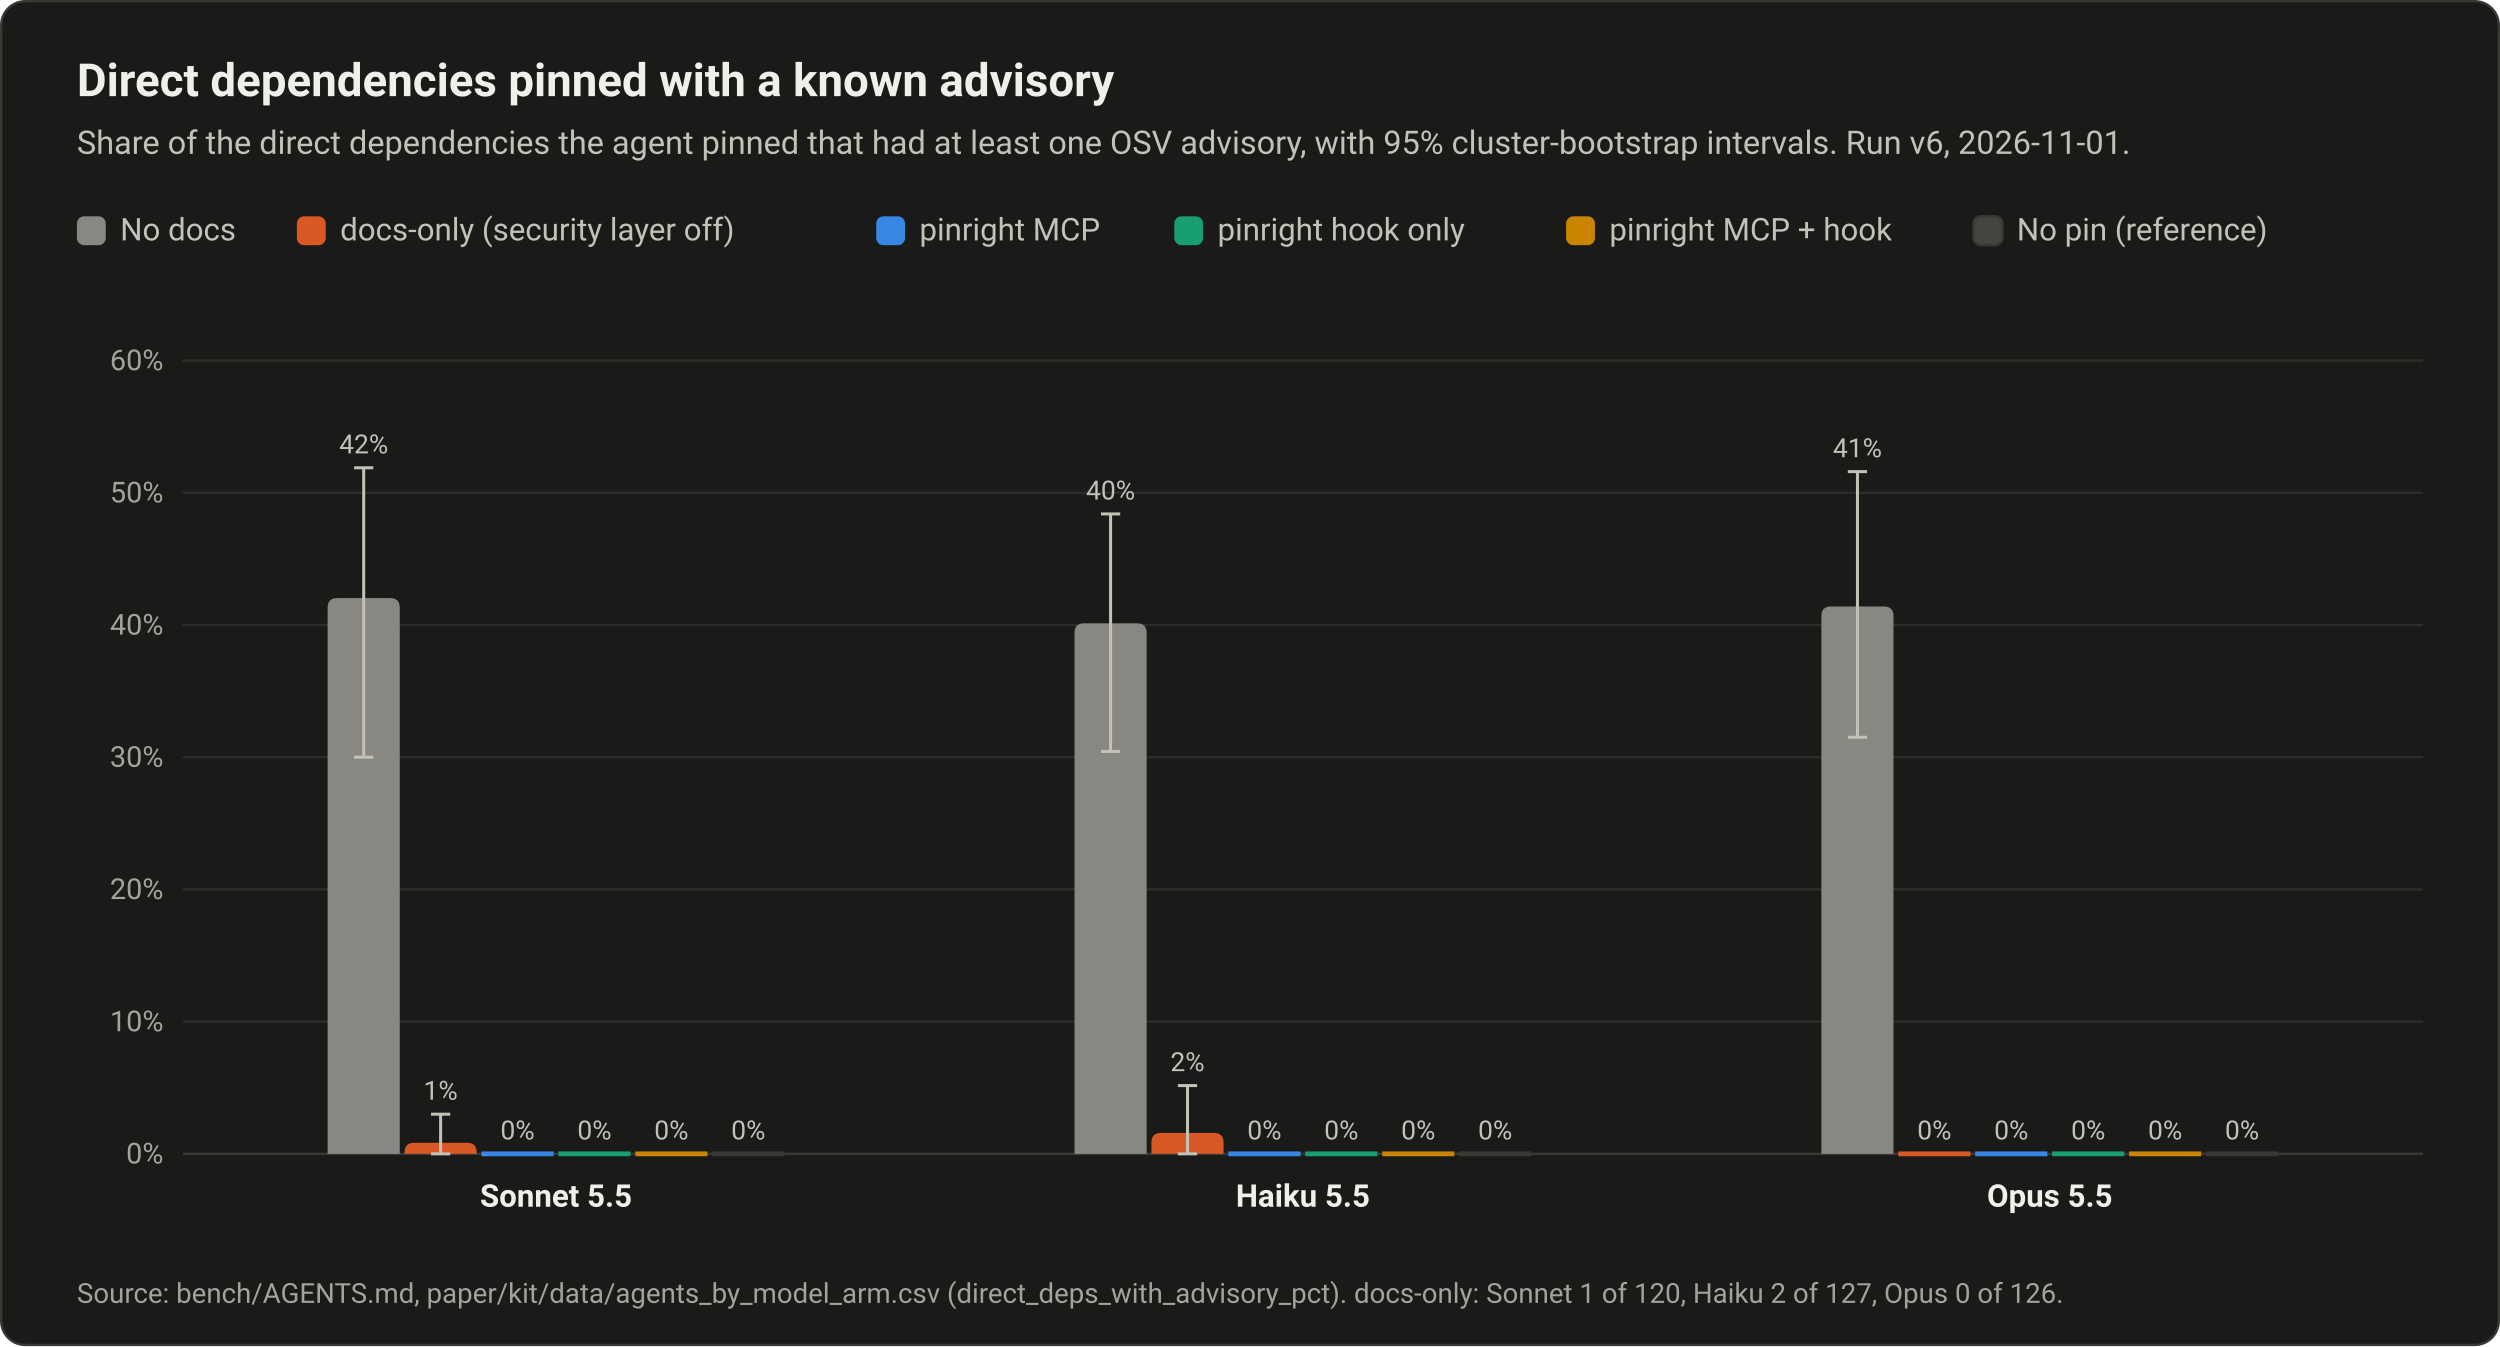
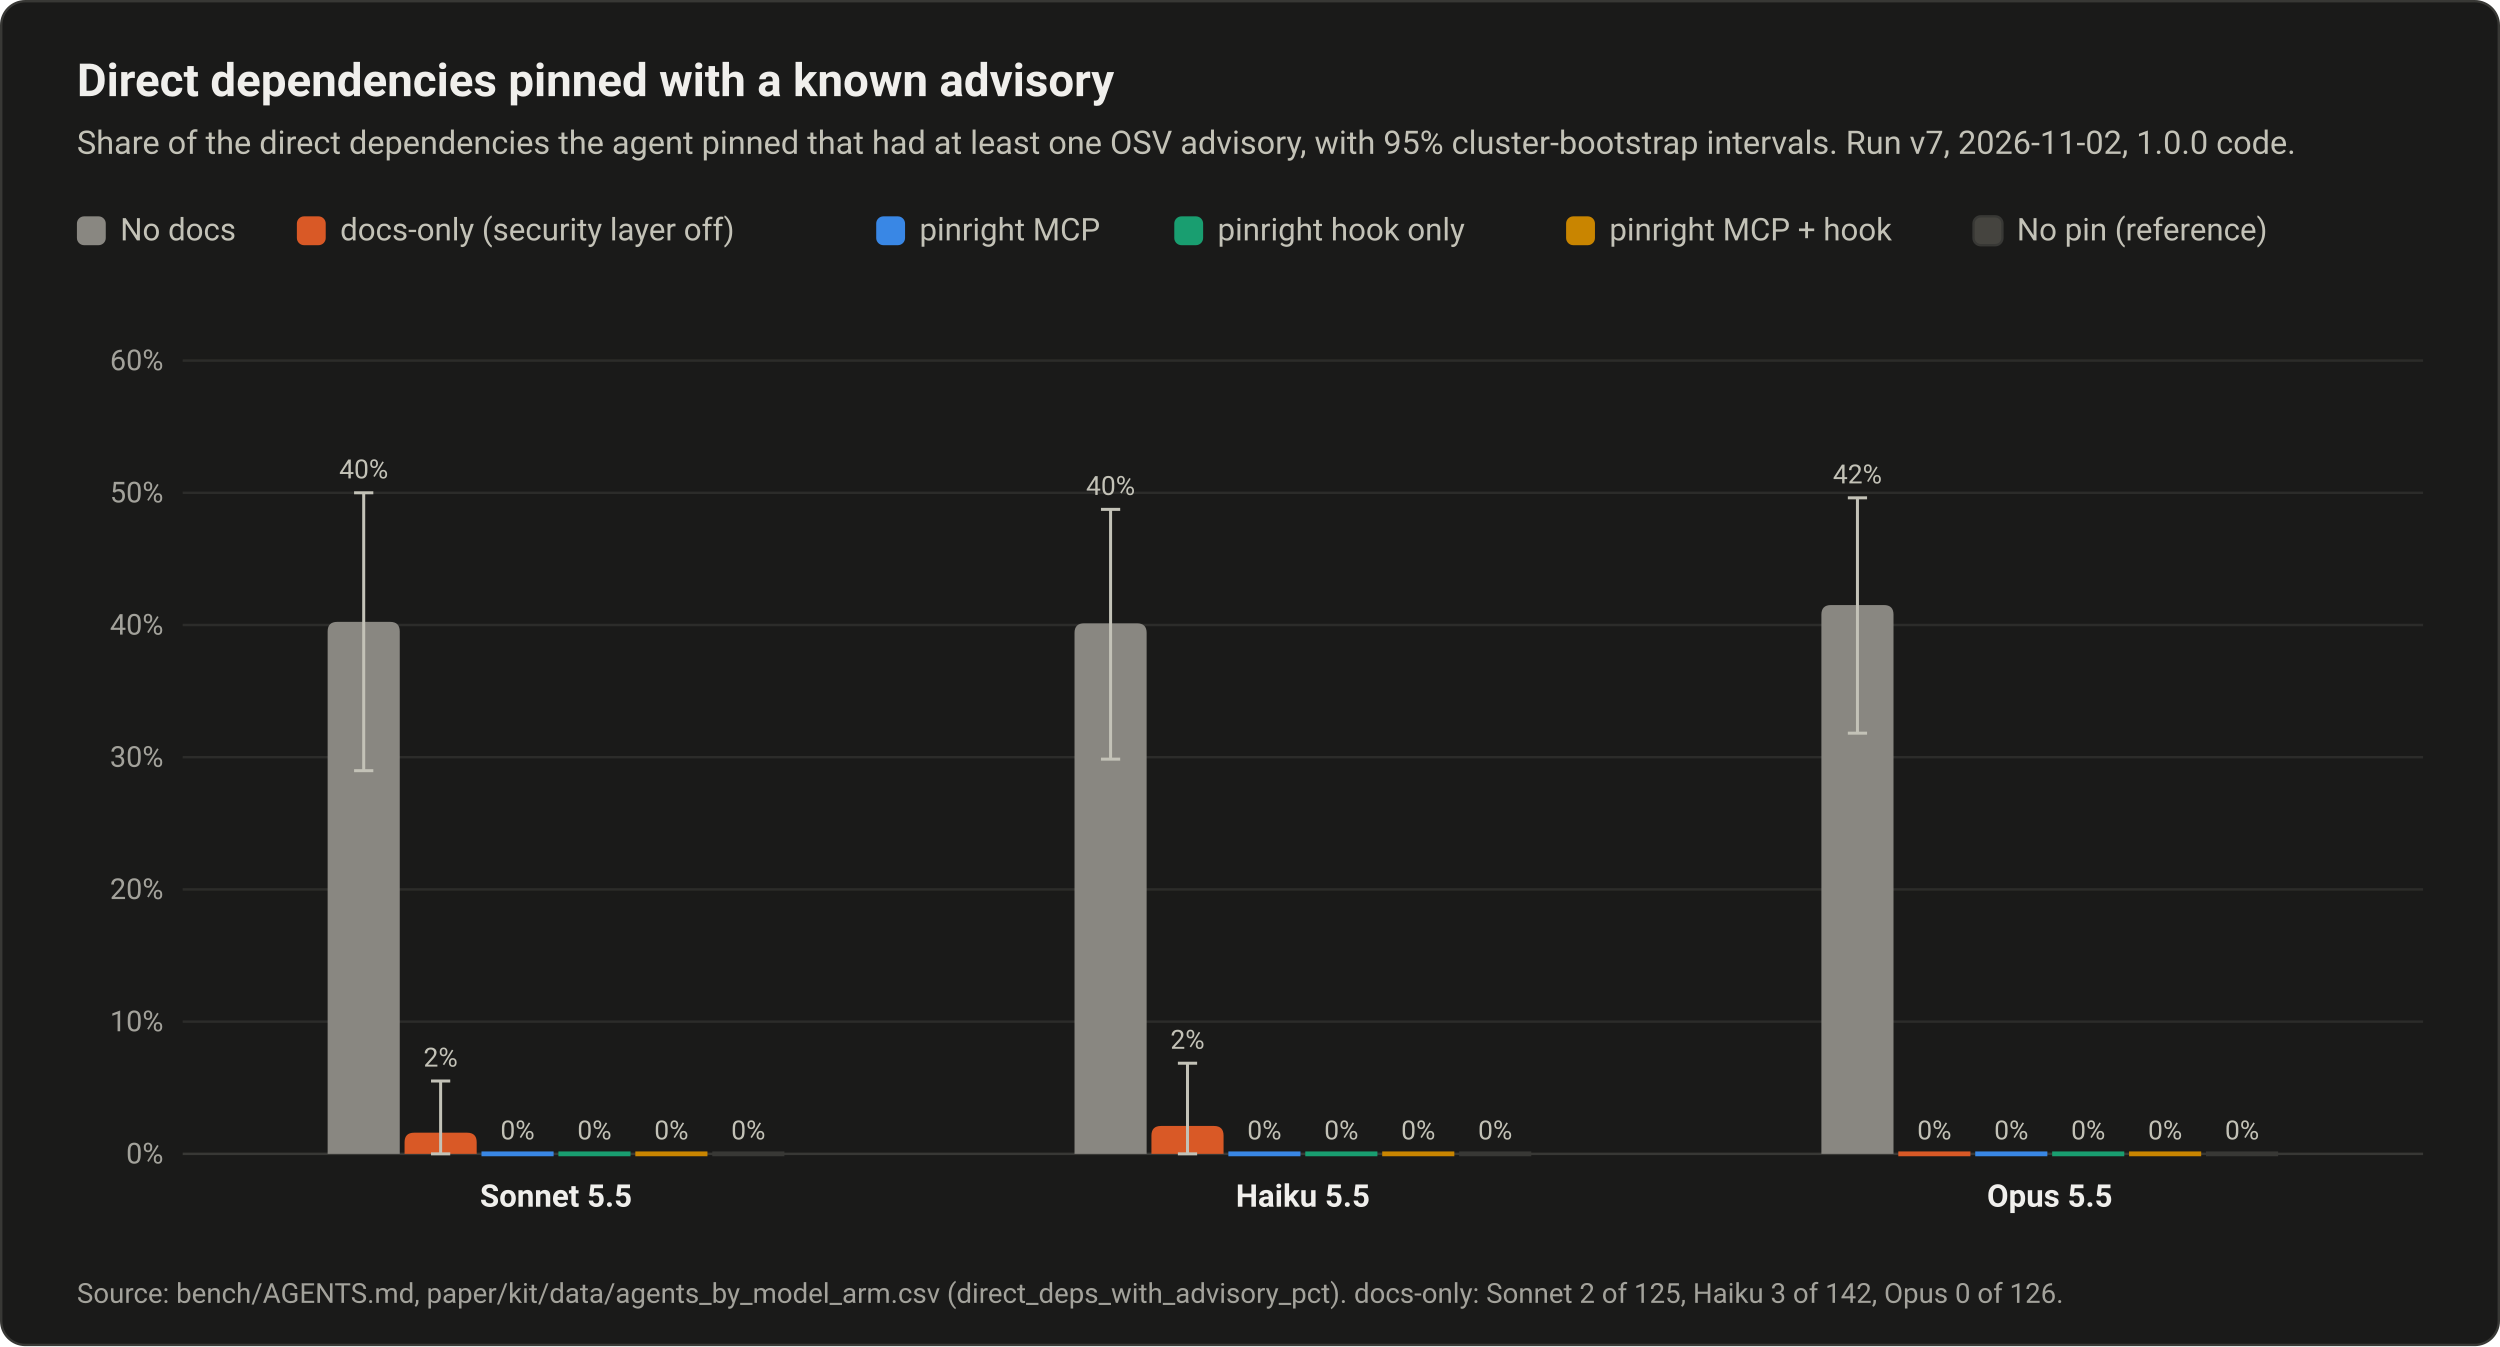
<svg xmlns="http://www.w3.org/2000/svg" width="1040" height="560" viewBox="0 0 1040 560" role="img" aria-labelledby="t d">
  <rect x="0.5" y="0.5" width="1039" height="559" rx="10" fill="#1a1a19" stroke="#383835" />
  <text x="32" y="40" font-family="system-ui, -apple-system, 'Segoe UI', Roboto, 'Helvetica Neue', Arial, sans-serif" font-size="19" fill="#f0efec" font-weight="650">Direct dependencies pinned with a known advisory</text>
-   <text x="32" y="64" font-family="system-ui, -apple-system, 'Segoe UI', Roboto, 'Helvetica Neue', Arial, sans-serif" font-size="13.5" fill="#c3c2b7">Share of the direct dependencies the agent pinned that had at least one OSV advisory, with 95% cluster-bootstrap intervals. Run v6, 2026-11-01.</text>
+   <text x="32" y="64" font-family="system-ui, -apple-system, 'Segoe UI', Roboto, 'Helvetica Neue', Arial, sans-serif" font-size="13.5" fill="#c3c2b7">Share of the direct dependencies the agent pinned that had at least one OSV advisory, with 95% cluster-bootstrap intervals. Run v7, 2026-11-02, 1.0.0 code.</text>
  <rect x="32" y="90" width="12" height="12" rx="3" fill="#898781" />
  <text x="50" y="100" font-family="system-ui, -apple-system, 'Segoe UI', Roboto, 'Helvetica Neue', Arial, sans-serif" font-size="13" fill="#c3c2b7">No docs</text>
  <rect x="123.5" y="90" width="12" height="12" rx="3" fill="#d95926" />
  <text x="141.5" y="100" font-family="system-ui, -apple-system, 'Segoe UI', Roboto, 'Helvetica Neue', Arial, sans-serif" font-size="13" fill="#c3c2b7">docs-only (security layer off)</text>
  <rect x="364.5" y="90" width="12" height="12" rx="3" fill="#3987e5" />
  <text x="382.5" y="100" font-family="system-ui, -apple-system, 'Segoe UI', Roboto, 'Helvetica Neue', Arial, sans-serif" font-size="13" fill="#c3c2b7">pinright MCP</text>
  <rect x="488.5" y="90" width="12" height="12" rx="3" fill="#199e70" />
  <text x="506.5" y="100" font-family="system-ui, -apple-system, 'Segoe UI', Roboto, 'Helvetica Neue', Arial, sans-serif" font-size="13" fill="#c3c2b7">pinright hook only</text>
  <rect x="651.5" y="90" width="12" height="12" rx="3" fill="#c98500" />
  <text x="669.5" y="100" font-family="system-ui, -apple-system, 'Segoe UI', Roboto, 'Helvetica Neue', Arial, sans-serif" font-size="13" fill="#c3c2b7">pinright MCP + hook</text>
  <rect x="821" y="90" width="12" height="12" rx="3" fill="#45443f" stroke="#383835" />
  <text x="839" y="100" font-family="system-ui, -apple-system, 'Segoe UI', Roboto, 'Helvetica Neue', Arial, sans-serif" font-size="13" fill="#c3c2b7">No pin (reference)</text>
  <line x1="76" x2="1008" y1="480" y2="480" stroke="#383835" stroke-width="1" />
  <text x="68" y="484" font-family="system-ui, -apple-system, 'Segoe UI', Roboto, 'Helvetica Neue', Arial, sans-serif" font-size="12" fill="#a3a29b" text-anchor="end">0%</text>
  <line x1="76" x2="1008" y1="425" y2="425" stroke="#2c2c2a" stroke-width="1" />
  <text x="68" y="429" font-family="system-ui, -apple-system, 'Segoe UI', Roboto, 'Helvetica Neue', Arial, sans-serif" font-size="12" fill="#a3a29b" text-anchor="end">10%</text>
  <line x1="76" x2="1008" y1="370" y2="370" stroke="#2c2c2a" stroke-width="1" />
  <text x="68" y="374" font-family="system-ui, -apple-system, 'Segoe UI', Roboto, 'Helvetica Neue', Arial, sans-serif" font-size="12" fill="#a3a29b" text-anchor="end">20%</text>
  <line x1="76" x2="1008" y1="315" y2="315" stroke="#2c2c2a" stroke-width="1" />
  <text x="68" y="319" font-family="system-ui, -apple-system, 'Segoe UI', Roboto, 'Helvetica Neue', Arial, sans-serif" font-size="12" fill="#a3a29b" text-anchor="end">30%</text>
  <line x1="76" x2="1008" y1="260" y2="260" stroke="#2c2c2a" stroke-width="1" />
  <text x="68" y="264" font-family="system-ui, -apple-system, 'Segoe UI', Roboto, 'Helvetica Neue', Arial, sans-serif" font-size="12" fill="#a3a29b" text-anchor="end">40%</text>
  <line x1="76" x2="1008" y1="205" y2="205" stroke="#2c2c2a" stroke-width="1" />
  <text x="68" y="209" font-family="system-ui, -apple-system, 'Segoe UI', Roboto, 'Helvetica Neue', Arial, sans-serif" font-size="12" fill="#a3a29b" text-anchor="end">50%</text>
  <line x1="76" x2="1008" y1="150" y2="150" stroke="#2c2c2a" stroke-width="1" />
  <text x="68" y="154" font-family="system-ui, -apple-system, 'Segoe UI', Roboto, 'Helvetica Neue', Arial, sans-serif" font-size="12" fill="#a3a29b" text-anchor="end">60%</text>
  <g>
-     <path d="M136.3,480 V252.8 Q136.3,248.8 140.3,248.8 H162.3 Q166.3,248.8 166.3,252.8 V480 Z" fill="#898781" />
+     <path d="M136.3,480 V262.7 Q136.3,258.7 140.3,258.7 H162.3 Q166.3,258.7 166.3,262.7 V480 Z" fill="#898781" />
  </g>
  <g stroke="#c3c2b7" stroke-width="1.25" fill="none">
-     <line x1="151.3" x2="151.3" y1="194.6" y2="315" />
-     <line x1="147.3" x2="155.3" y1="194.6" y2="194.6" />
-     <line x1="147.3" x2="155.3" y1="315" y2="315" />
+     <line x1="151.3" x2="151.3" y1="205" y2="320.6" />
+     <line x1="147.3" x2="155.3" y1="205" y2="205" />
+     <line x1="147.3" x2="155.3" y1="320.6" y2="320.6" />
  </g>
-   <text x="151.3" y="188.6" font-family="system-ui, -apple-system, 'Segoe UI', Roboto, 'Helvetica Neue', Arial, sans-serif" font-size="11" fill="#c3c2b7" text-anchor="middle">42%</text>
+   <text x="151.3" y="199" font-family="system-ui, -apple-system, 'Segoe UI', Roboto, 'Helvetica Neue', Arial, sans-serif" font-size="11" fill="#c3c2b7" text-anchor="middle">40%</text>
  <g>
-     <path d="M168.3,480 V479.4 Q168.3,475.4 172.3,475.4 H194.3 Q198.3,475.4 198.3,479.4 V480 Z" fill="#d95926" />
+     <path d="M168.3,480 V475.2 Q168.3,471.2 172.3,471.2 H194.3 Q198.3,471.2 198.3,475.2 V480 Z" fill="#d95926" />
  </g>
  <g stroke="#c3c2b7" stroke-width="1.25" fill="none">
-     <line x1="183.3" x2="183.3" y1="463.5" y2="480" />
-     <line x1="179.3" x2="187.3" y1="463.5" y2="463.5" />
+     <line x1="183.3" x2="183.3" y1="449.7" y2="480" />
+     <line x1="179.3" x2="187.3" y1="449.7" y2="449.7" />
    <line x1="179.3" x2="187.3" y1="480" y2="480" />
  </g>
-   <text x="183.3" y="457.5" font-family="system-ui, -apple-system, 'Segoe UI', Roboto, 'Helvetica Neue', Arial, sans-serif" font-size="11" fill="#c3c2b7" text-anchor="middle">1%</text>
+   <text x="183.3" y="443.7" font-family="system-ui, -apple-system, 'Segoe UI', Roboto, 'Helvetica Neue', Arial, sans-serif" font-size="11" fill="#c3c2b7" text-anchor="middle">2%</text>
  <g>
    <line x1="200.3" x2="230.3" y1="480" y2="480" stroke="#3987e5" stroke-width="2" />
  </g>
  <text x="215.3" y="474" font-family="system-ui, -apple-system, 'Segoe UI', Roboto, 'Helvetica Neue', Arial, sans-serif" font-size="11" fill="#c3c2b7" text-anchor="middle">0%</text>
  <g>
    <line x1="232.3" x2="262.3" y1="480" y2="480" stroke="#199e70" stroke-width="2" />
  </g>
  <text x="247.3" y="474" font-family="system-ui, -apple-system, 'Segoe UI', Roboto, 'Helvetica Neue', Arial, sans-serif" font-size="11" fill="#c3c2b7" text-anchor="middle">0%</text>
  <g>
    <line x1="264.3" x2="294.3" y1="480" y2="480" stroke="#c98500" stroke-width="2" />
  </g>
  <text x="279.3" y="474" font-family="system-ui, -apple-system, 'Segoe UI', Roboto, 'Helvetica Neue', Arial, sans-serif" font-size="11" fill="#c3c2b7" text-anchor="middle">0%</text>
  <g>
    <line x1="296.3" x2="326.3" y1="480" y2="480" stroke="#383835" stroke-width="2" />
  </g>
  <text x="311.3" y="474" font-family="system-ui, -apple-system, 'Segoe UI', Roboto, 'Helvetica Neue', Arial, sans-serif" font-size="11" fill="#c3c2b7" text-anchor="middle">0%</text>
  <text x="231.3" y="502" font-family="system-ui, -apple-system, 'Segoe UI', Roboto, 'Helvetica Neue', Arial, sans-serif" font-size="13" fill="#f0efec" text-anchor="middle" font-weight="600">Sonnet 5.5</text>
  <g>
    <path d="M447,480 V263.3 Q447,259.3 451,259.3 H473 Q477,259.3 477,263.3 V480 Z" fill="#898781" />
  </g>
  <g stroke="#c3c2b7" stroke-width="1.25" fill="none">
-     <line x1="462" x2="462" y1="213.8" y2="312.6" />
-     <line x1="458" x2="466" y1="213.8" y2="213.8" />
-     <line x1="458" x2="466" y1="312.6" y2="312.6" />
+     <line x1="462" x2="462" y1="211.9" y2="315.8" />
+     <line x1="458" x2="466" y1="211.9" y2="211.9" />
+     <line x1="458" x2="466" y1="315.8" y2="315.8" />
  </g>
-   <text x="462" y="207.8" font-family="system-ui, -apple-system, 'Segoe UI', Roboto, 'Helvetica Neue', Arial, sans-serif" font-size="11" fill="#c3c2b7" text-anchor="middle">40%</text>
+   <text x="462" y="205.9" font-family="system-ui, -apple-system, 'Segoe UI', Roboto, 'Helvetica Neue', Arial, sans-serif" font-size="11" fill="#c3c2b7" text-anchor="middle">40%</text>
  <g>
-     <path d="M479,480 V475.3 Q479,471.3 483,471.3 H505 Q509,471.3 509,475.3 V480 Z" fill="#d95926" />
+     <path d="M479,480 V472.4 Q479,468.4 483,468.4 H505 Q509,468.4 509,472.4 V480 Z" fill="#d95926" />
  </g>
  <g stroke="#c3c2b7" stroke-width="1.25" fill="none">
-     <line x1="494" x2="494" y1="451.6" y2="480" />
-     <line x1="490" x2="498" y1="451.6" y2="451.6" />
+     <line x1="494" x2="494" y1="442.3" y2="480" />
+     <line x1="490" x2="498" y1="442.3" y2="442.3" />
    <line x1="490" x2="498" y1="480" y2="480" />
  </g>
-   <text x="494" y="445.6" font-family="system-ui, -apple-system, 'Segoe UI', Roboto, 'Helvetica Neue', Arial, sans-serif" font-size="11" fill="#c3c2b7" text-anchor="middle">2%</text>
+   <text x="494" y="436.3" font-family="system-ui, -apple-system, 'Segoe UI', Roboto, 'Helvetica Neue', Arial, sans-serif" font-size="11" fill="#c3c2b7" text-anchor="middle">2%</text>
  <g>
    <line x1="511" x2="541" y1="480" y2="480" stroke="#3987e5" stroke-width="2" />
  </g>
  <text x="526" y="474" font-family="system-ui, -apple-system, 'Segoe UI', Roboto, 'Helvetica Neue', Arial, sans-serif" font-size="11" fill="#c3c2b7" text-anchor="middle">0%</text>
  <g>
    <line x1="543" x2="573" y1="480" y2="480" stroke="#199e70" stroke-width="2" />
  </g>
  <text x="558" y="474" font-family="system-ui, -apple-system, 'Segoe UI', Roboto, 'Helvetica Neue', Arial, sans-serif" font-size="11" fill="#c3c2b7" text-anchor="middle">0%</text>
  <g>
    <line x1="575" x2="605" y1="480" y2="480" stroke="#c98500" stroke-width="2" />
  </g>
  <text x="590" y="474" font-family="system-ui, -apple-system, 'Segoe UI', Roboto, 'Helvetica Neue', Arial, sans-serif" font-size="11" fill="#c3c2b7" text-anchor="middle">0%</text>
  <g>
    <line x1="607" x2="637" y1="480" y2="480" stroke="#383835" stroke-width="2" />
  </g>
  <text x="622" y="474" font-family="system-ui, -apple-system, 'Segoe UI', Roboto, 'Helvetica Neue', Arial, sans-serif" font-size="11" fill="#c3c2b7" text-anchor="middle">0%</text>
  <text x="542" y="502" font-family="system-ui, -apple-system, 'Segoe UI', Roboto, 'Helvetica Neue', Arial, sans-serif" font-size="13" fill="#f0efec" text-anchor="middle" font-weight="600">Haiku 5.5</text>
  <g>
-     <path d="M757.7,480 V256.3 Q757.7,252.3 761.7,252.3 H783.7 Q787.7,252.3 787.7,256.3 V480 Z" fill="#898781" />
+     <path d="M757.7,480 V255.7 Q757.7,251.7 761.7,251.7 H783.7 Q787.7,251.7 787.7,255.7 V480 Z" fill="#898781" />
  </g>
  <g stroke="#c3c2b7" stroke-width="1.25" fill="none">
-     <line x1="772.7" x2="772.7" y1="196.2" y2="306.7" />
-     <line x1="768.7" x2="776.7" y1="196.2" y2="196.2" />
-     <line x1="768.7" x2="776.7" y1="306.7" y2="306.7" />
+     <line x1="772.7" x2="772.7" y1="207.1" y2="305" />
+     <line x1="768.7" x2="776.7" y1="207.1" y2="207.1" />
+     <line x1="768.7" x2="776.7" y1="305" y2="305" />
  </g>
-   <text x="772.7" y="190.2" font-family="system-ui, -apple-system, 'Segoe UI', Roboto, 'Helvetica Neue', Arial, sans-serif" font-size="11" fill="#c3c2b7" text-anchor="middle">41%</text>
+   <text x="772.7" y="201.1" font-family="system-ui, -apple-system, 'Segoe UI', Roboto, 'Helvetica Neue', Arial, sans-serif" font-size="11" fill="#c3c2b7" text-anchor="middle">42%</text>
  <g>
    <line x1="789.7" x2="819.7" y1="480" y2="480" stroke="#d95926" stroke-width="2" />
  </g>
  <text x="804.7" y="474" font-family="system-ui, -apple-system, 'Segoe UI', Roboto, 'Helvetica Neue', Arial, sans-serif" font-size="11" fill="#c3c2b7" text-anchor="middle">0%</text>
  <g>
    <line x1="821.7" x2="851.7" y1="480" y2="480" stroke="#3987e5" stroke-width="2" />
  </g>
  <text x="836.7" y="474" font-family="system-ui, -apple-system, 'Segoe UI', Roboto, 'Helvetica Neue', Arial, sans-serif" font-size="11" fill="#c3c2b7" text-anchor="middle">0%</text>
  <g>
    <line x1="853.7" x2="883.7" y1="480" y2="480" stroke="#199e70" stroke-width="2" />
  </g>
  <text x="868.7" y="474" font-family="system-ui, -apple-system, 'Segoe UI', Roboto, 'Helvetica Neue', Arial, sans-serif" font-size="11" fill="#c3c2b7" text-anchor="middle">0%</text>
  <g>
    <line x1="885.7" x2="915.7" y1="480" y2="480" stroke="#c98500" stroke-width="2" />
  </g>
  <text x="900.7" y="474" font-family="system-ui, -apple-system, 'Segoe UI', Roboto, 'Helvetica Neue', Arial, sans-serif" font-size="11" fill="#c3c2b7" text-anchor="middle">0%</text>
  <g>
    <line x1="917.7" x2="947.7" y1="480" y2="480" stroke="#383835" stroke-width="2" />
  </g>
  <text x="932.7" y="474" font-family="system-ui, -apple-system, 'Segoe UI', Roboto, 'Helvetica Neue', Arial, sans-serif" font-size="11" fill="#c3c2b7" text-anchor="middle">0%</text>
  <text x="852.7" y="502" font-family="system-ui, -apple-system, 'Segoe UI', Roboto, 'Helvetica Neue', Arial, sans-serif" font-size="13" fill="#f0efec" text-anchor="middle" font-weight="600">Opus 5.5</text>
-   <text x="32" y="542" font-family="system-ui, -apple-system, 'Segoe UI', Roboto, 'Helvetica Neue', Arial, sans-serif" font-size="11.5" fill="#a3a29b">Source: bench/AGENTS.md, paper/kit/data/agents_by_model_arm.csv (direct_deps_with_advisory_pct). docs-only: Sonnet 1 of 120, Haiku 2 of 127, Opus 0 of 126.</text>
+   <text x="32" y="542" font-family="system-ui, -apple-system, 'Segoe UI', Roboto, 'Helvetica Neue', Arial, sans-serif" font-size="11.5" fill="#a3a29b">Source: bench/AGENTS.md, paper/kit/data/agents_by_model_arm.csv (direct_deps_with_advisory_pct). docs-only: Sonnet 2 of 125, Haiku 3 of 142, Opus 0 of 126.</text>
</svg>
